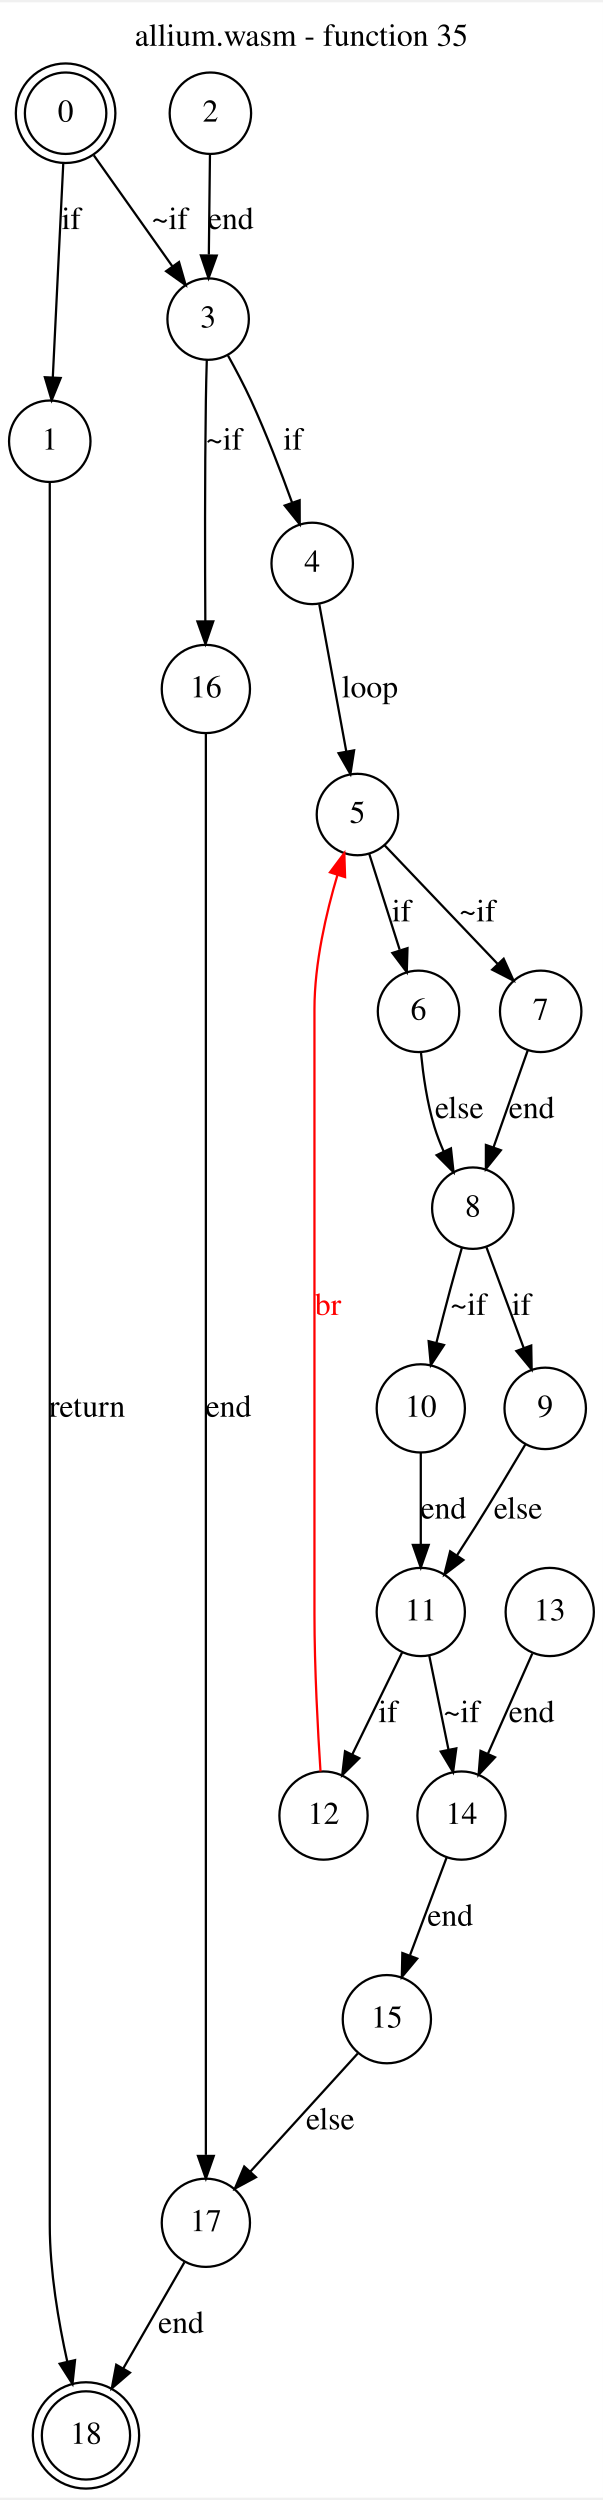
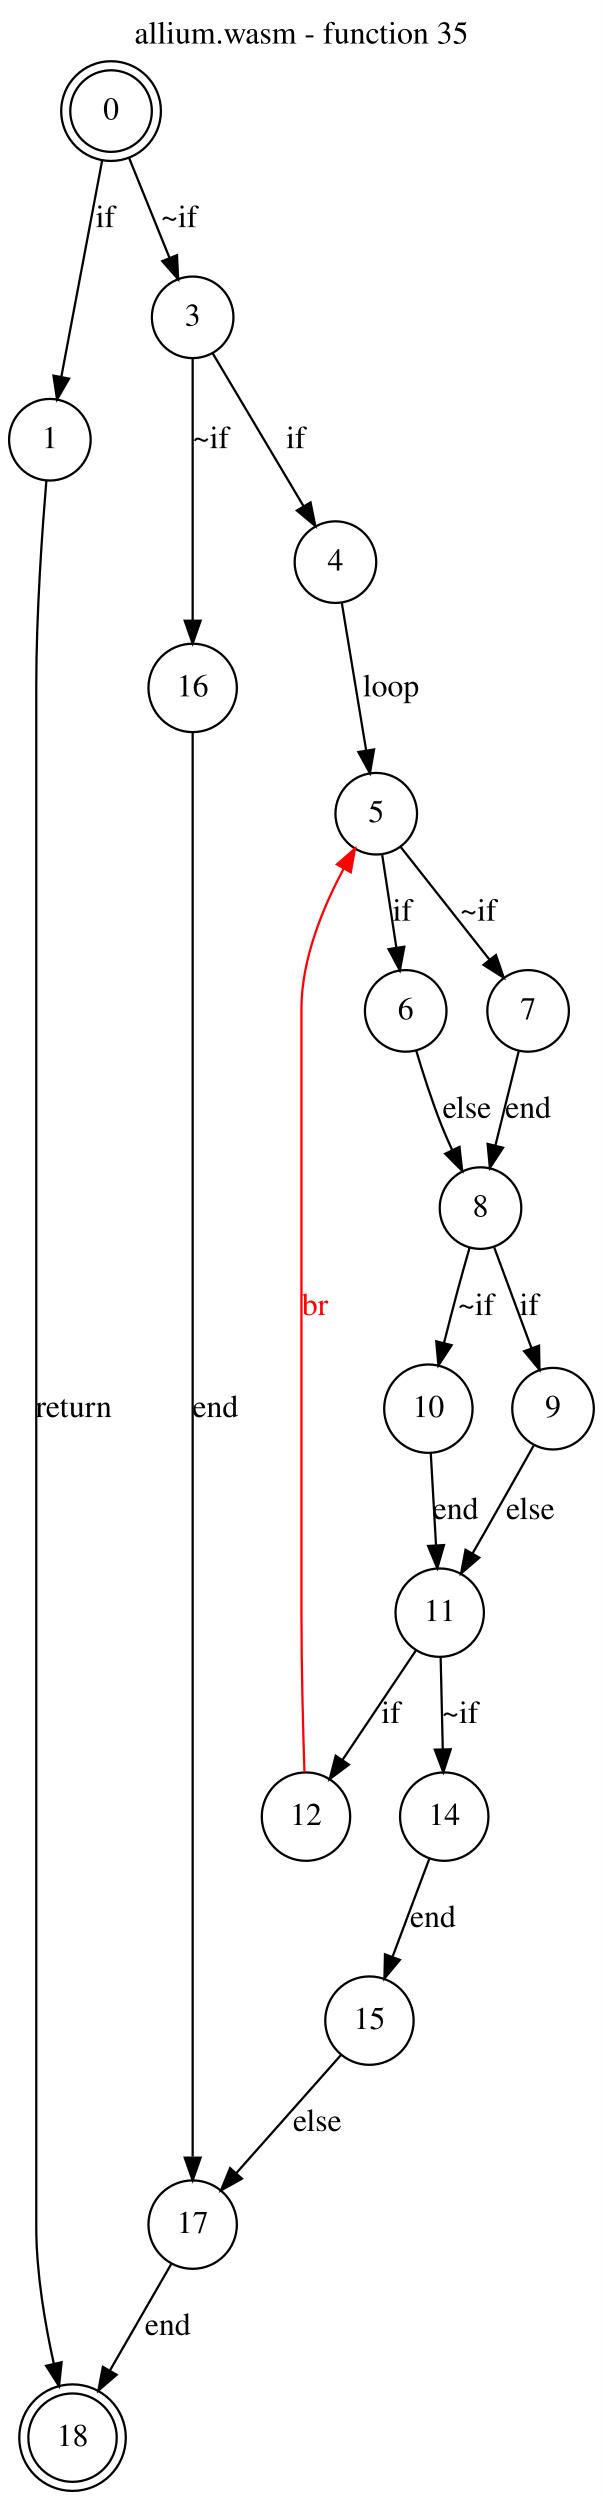
- <svg xmlns="http://www.w3.org/2000/svg" width="266pt" height="1103pt" viewBox="0.00 0.00 266.50 1102.98">
+ <svg xmlns="http://www.w3.org/2000/svg" width="266pt" height="1103pt" viewBox="0.00 0.00 266.00 1102.98">
  <g id="graph0" class="graph" transform="scale(1 1) rotate(0) translate(4 1098.98)">
-     <polygon fill="white" stroke="transparent" points="-4,4 -4,-1098.98 262.5,-1098.98 262.5,4 -4,4" />
-     <text text-anchor="middle" x="129.25" y="-1079.78" font-family="Times,serif" font-size="14.00">allium.wasm - function 35</text>
+     <polygon fill="white" stroke="transparent" points="-4,4 -4,-1098.98 262,-1098.98 262,4 -4,4" />
+     <text text-anchor="middle" x="129" y="-1079.78" font-family="Times,serif" font-size="14.00">allium.wasm - function 35</text>
    <g id="node1" class="node">
-       <ellipse fill="none" stroke="black" cx="25" cy="-1049.98" rx="18" ry="18" />
-       <ellipse fill="none" stroke="black" cx="25" cy="-1049.98" rx="22" ry="22" />
-       <text text-anchor="middle" x="25" y="-1046.28" font-family="Times,serif" font-size="14.00">0</text>
+       <ellipse fill="none" stroke="black" cx="45" cy="-1049.98" rx="18" ry="18" />
+       <ellipse fill="none" stroke="black" cx="45" cy="-1049.98" rx="22" ry="22" />
+       <text text-anchor="middle" x="45" y="-1046.28" font-family="Times,serif" font-size="14.00">0</text>
    </g>
    <g id="node3" class="node">
      <ellipse fill="none" stroke="black" cx="18" cy="-904.98" rx="18" ry="18" />
      <text text-anchor="middle" x="18" y="-901.28" font-family="Times,serif" font-size="14.00">1</text>
    </g>
    <g id="edge1" class="edge">
-       <path fill="none" stroke="black" d="M23.97,-1027.88C22.74,-1002.77 20.68,-960.81 19.34,-933.26" />
-       <polygon fill="black" stroke="black" points="22.82,-932.94 18.84,-923.12 15.83,-933.28 22.82,-932.94" />
-       <text text-anchor="middle" x="27.5" y="-998.78" font-family="Times,serif" font-size="14.00">if</text>
+       <path fill="none" stroke="black" d="M41.07,-1028.18C36.32,-1003.02 28.31,-960.58 23.09,-932.93" />
+       <polygon fill="black" stroke="black" points="26.47,-931.95 21.17,-922.77 19.59,-933.25 26.47,-931.95" />
+       <text text-anchor="middle" x="42.5" y="-998.78" font-family="Times,serif" font-size="14.00">if</text>
    </g>
    <g id="node4" class="node">
-       <ellipse fill="none" stroke="black" cx="88" cy="-958.98" rx="18" ry="18" />
-       <text text-anchor="middle" x="88" y="-955.28" font-family="Times,serif" font-size="14.00">3</text>
+       <ellipse fill="none" stroke="black" cx="81" cy="-958.98" rx="18" ry="18" />
+       <text text-anchor="middle" x="81" y="-955.28" font-family="Times,serif" font-size="14.00">3</text>
    </g>
    <g id="edge2" class="edge">
-       <path fill="none" stroke="black" d="M37.45,-1031.39C47.4,-1017.33 61.42,-997.53 72.17,-982.34" />
-       <polygon fill="black" stroke="black" points="75.14,-984.2 78.06,-974.01 69.43,-980.15 75.14,-984.2" />
-       <text text-anchor="middle" x="71" y="-998.78" font-family="Times,serif" font-size="14.00">~if</text>
+       <path fill="none" stroke="black" d="M52.99,-1029.22C58.22,-1016.28 65.11,-999.25 70.75,-985.32" />
+       <polygon fill="black" stroke="black" points="74.09,-986.4 74.59,-975.82 67.6,-983.78 74.09,-986.4" />
+       <text text-anchor="middle" x="75" y="-998.78" font-family="Times,serif" font-size="14.00">~if</text>
    </g>
    <g id="node2" class="node">
-       <ellipse fill="none" stroke="black" cx="34" cy="-23.5" rx="19.5" ry="19.5" />
-       <ellipse fill="none" stroke="black" cx="34" cy="-23.5" rx="23.5" ry="23.5" />
-       <text text-anchor="middle" x="34" y="-19.8" font-family="Times,serif" font-size="14.00">18</text>
+       <ellipse fill="none" stroke="black" cx="28" cy="-23.5" rx="19.5" ry="19.5" />
+       <ellipse fill="none" stroke="black" cx="28" cy="-23.5" rx="23.5" ry="23.5" />
+       <text text-anchor="middle" x="28" y="-19.8" font-family="Times,serif" font-size="14.00">18</text>
    </g>
    <g id="edge3" class="edge">
-       <path fill="none" stroke="black" d="M18,-886.85C18,-865.63 18,-828.39 18,-796.48 18,-796.48 18,-796.48 18,-116.49 18,-96.17 21.84,-73.68 25.76,-56.03" />
-       <polygon fill="black" stroke="black" points="29.17,-56.78 28.04,-46.25 22.36,-55.19 29.17,-56.78" />
-       <text text-anchor="middle" x="34.5" y="-473.78" font-family="Times,serif" font-size="14.00">return</text>
+       <path fill="none" stroke="black" d="M16.45,-886.86C14.68,-865.67 12,-828.44 12,-796.48 12,-796.48 12,-796.48 12,-116.49 12,-96.17 15.84,-73.68 19.76,-56.03" />
+       <polygon fill="black" stroke="black" points="23.17,-56.78 22.04,-46.25 16.36,-55.19 23.17,-56.78" />
+       <text text-anchor="middle" x="28.5" y="-473.78" font-family="Times,serif" font-size="14.00">return</text>
+     </g>
+     <g id="node5" class="node">
+       <ellipse fill="none" stroke="black" cx="144" cy="-850.98" rx="18" ry="18" />
+       <text text-anchor="middle" x="144" y="-847.28" font-family="Times,serif" font-size="14.00">4</text>
+     </g>
+     <g id="edge4" class="edge">
+       <path fill="none" stroke="black" d="M89.76,-943.24C100.14,-925.77 117.57,-896.44 129.87,-875.76" />
+       <polygon fill="black" stroke="black" points="133.01,-877.32 135.11,-866.93 126.99,-873.74 133.01,-877.32" />
+       <text text-anchor="middle" x="126.5" y="-901.28" font-family="Times,serif" font-size="14.00">if</text>
    </g>
    <g id="node6" class="node">
-       <ellipse fill="none" stroke="black" cx="134" cy="-850.98" rx="18" ry="18" />
-       <text text-anchor="middle" x="134" y="-847.28" font-family="Times,serif" font-size="14.00">4</text>
+       <ellipse fill="none" stroke="black" cx="81" cy="-795.48" rx="19.5" ry="19.5" />
+       <text text-anchor="middle" x="81" y="-791.78" font-family="Times,serif" font-size="14.00">16</text>
    </g>
    <g id="edge5" class="edge">
-       <path fill="none" stroke="black" d="M96.78,-942.87C100.16,-936.78 103.94,-929.64 107,-922.98 113.71,-908.36 120.15,-891.57 125.06,-877.98" />
-       <polygon fill="black" stroke="black" points="128.45,-878.9 128.49,-868.3 121.85,-876.56 128.45,-878.9" />
-       <text text-anchor="middle" x="125.5" y="-901.28" font-family="Times,serif" font-size="14.00">if</text>
+       <path fill="none" stroke="black" d="M81,-940.69C81,-913.08 81,-858.74 81,-825.21" />
+       <polygon fill="black" stroke="black" points="84.5,-825.12 81,-815.12 77.5,-825.12 84.5,-825.12" />
+       <text text-anchor="middle" x="89" y="-901.28" font-family="Times,serif" font-size="14.00">~if</text>
    </g>
    <g id="node7" class="node">
-       <ellipse fill="none" stroke="black" cx="87" cy="-795.48" rx="19.5" ry="19.5" />
-       <text text-anchor="middle" x="87" y="-791.78" font-family="Times,serif" font-size="14.00">16</text>
+       <ellipse fill="none" stroke="black" cx="162" cy="-739.98" rx="18" ry="18" />
+       <text text-anchor="middle" x="162" y="-736.28" font-family="Times,serif" font-size="14.00">5</text>
    </g>
    <g id="edge6" class="edge">
-       <path fill="none" stroke="black" d="M87.41,-940.89C87.24,-935.19 87.08,-928.81 87,-922.98 86.52,-889.54 86.61,-851.13 86.76,-825.49" />
-       <polygon fill="black" stroke="black" points="90.27,-825.36 86.83,-815.34 83.27,-825.31 90.27,-825.36" />
-       <text text-anchor="middle" x="95" y="-901.28" font-family="Times,serif" font-size="14.00">~if</text>
+       <path fill="none" stroke="black" d="M146.81,-832.95C149.69,-815.51 154.21,-788.15 157.57,-767.8" />
+       <polygon fill="black" stroke="black" points="161.03,-768.33 159.21,-757.89 154.12,-767.19 161.03,-768.33" />
+       <text text-anchor="middle" x="168.5" y="-791.78" font-family="Times,serif" font-size="14.00">loop</text>
    </g>
-     <g id="node5" class="node">
-       <ellipse fill="none" stroke="black" cx="89" cy="-1049.98" rx="18" ry="18" />
-       <text text-anchor="middle" x="89" y="-1046.28" font-family="Times,serif" font-size="14.00">2</text>
+     <g id="node17" class="node">
+       <ellipse fill="none" stroke="black" cx="81" cy="-117.49" rx="19.5" ry="19.5" />
+       <text text-anchor="middle" x="81" y="-113.79" font-family="Times,serif" font-size="14.00">17</text>
    </g>
-     <g id="edge4" class="edge">
-       <path fill="none" stroke="black" d="M88.81,-1031.82C88.67,-1019.26 88.47,-1001.96 88.31,-987.48" />
-       <polygon fill="black" stroke="black" points="91.8,-987.04 88.19,-977.08 84.8,-987.12 91.8,-987.04" />
-       <text text-anchor="middle" x="98" y="-998.78" font-family="Times,serif" font-size="14.00">end</text>
+     <g id="edge20" class="edge">
+       <path fill="none" stroke="black" d="M81,-775.88C81,-756.36 81,-724.76 81,-697.48 81,-697.48 81,-697.48 81,-206.49 81,-186.82 81,-164.67 81,-147.51" />
+       <polygon fill="black" stroke="black" points="84.5,-147.04 81,-137.04 77.5,-147.04 84.5,-147.04" />
+       <text text-anchor="middle" x="91" y="-473.78" font-family="Times,serif" font-size="14.00">end</text>
    </g>
    <g id="node8" class="node">
-       <ellipse fill="none" stroke="black" cx="154" cy="-739.98" rx="18" ry="18" />
-       <text text-anchor="middle" x="154" y="-736.28" font-family="Times,serif" font-size="14.00">5</text>
+       <ellipse fill="none" stroke="black" cx="175" cy="-652.98" rx="18" ry="18" />
+       <text text-anchor="middle" x="175" y="-649.28" font-family="Times,serif" font-size="14.00">6</text>
    </g>
    <g id="edge7" class="edge">
-       <path fill="none" stroke="black" d="M137.12,-832.95C140.32,-815.51 145.34,-788.15 149.08,-767.8" />
-       <polygon fill="black" stroke="black" points="152.53,-768.36 150.9,-757.89 145.65,-767.09 152.53,-768.36" />
-       <text text-anchor="middle" x="159.5" y="-791.78" font-family="Times,serif" font-size="14.00">loop</text>
-     </g>
-     <g id="node19" class="node">
-       <ellipse fill="none" stroke="black" cx="87" cy="-117.49" rx="19.5" ry="19.5" />
-       <text text-anchor="middle" x="87" y="-113.79" font-family="Times,serif" font-size="14.00">17</text>
-     </g>
-     <g id="edge22" class="edge">
-       <path fill="none" stroke="black" d="M87,-775.88C87,-756.36 87,-724.76 87,-697.48 87,-697.48 87,-697.48 87,-206.49 87,-186.82 87,-164.67 87,-147.51" />
-       <polygon fill="black" stroke="black" points="90.5,-147.04 87,-137.04 83.5,-147.04 90.5,-147.04" />
-       <text text-anchor="middle" x="97" y="-473.78" font-family="Times,serif" font-size="14.00">end</text>
+       <path fill="none" stroke="black" d="M164.63,-721.78C166.42,-710.07 168.83,-694.32 170.87,-680.95" />
+       <polygon fill="black" stroke="black" points="174.37,-681.28 172.42,-670.86 167.45,-680.22 174.37,-681.28" />
+       <text text-anchor="middle" x="173.5" y="-692.78" font-family="Times,serif" font-size="14.00">if</text>
    </g>
    <g id="node9" class="node">
-       <ellipse fill="none" stroke="black" cx="181" cy="-652.98" rx="18" ry="18" />
-       <text text-anchor="middle" x="181" y="-649.28" font-family="Times,serif" font-size="14.00">6</text>
+       <ellipse fill="none" stroke="black" cx="229" cy="-652.98" rx="18" ry="18" />
+       <text text-anchor="middle" x="229" y="-649.28" font-family="Times,serif" font-size="14.00">7</text>
    </g>
    <g id="edge8" class="edge">
-       <path fill="none" stroke="black" d="M159.21,-722.59C163.02,-710.6 168.26,-694.07 172.66,-680.25" />
-       <polygon fill="black" stroke="black" points="176.12,-680.91 175.81,-670.32 169.45,-678.79 176.12,-680.91" />
-       <text text-anchor="middle" x="173.5" y="-692.78" font-family="Times,serif" font-size="14.00">if</text>
+       <path fill="none" stroke="black" d="M172.76,-725.32C183.31,-711.94 199.56,-691.33 211.88,-675.7" />
+       <polygon fill="black" stroke="black" points="214.82,-677.62 218.26,-667.6 209.32,-673.29 214.82,-677.62" />
+       <text text-anchor="middle" x="207" y="-692.78" font-family="Times,serif" font-size="14.00">~if</text>
    </g>
    <g id="node10" class="node">
-       <ellipse fill="none" stroke="black" cx="235" cy="-652.98" rx="18" ry="18" />
-       <text text-anchor="middle" x="235" y="-649.28" font-family="Times,serif" font-size="14.00">7</text>
+       <ellipse fill="none" stroke="black" cx="208" cy="-565.98" rx="18" ry="18" />
+       <text text-anchor="middle" x="208" y="-562.28" font-family="Times,serif" font-size="14.00">8</text>
    </g>
    <g id="edge9" class="edge">
-       <path fill="none" stroke="black" d="M165.95,-726.44C179.11,-712.63 200.46,-690.23 215.93,-673.99" />
-       <polygon fill="black" stroke="black" points="218.63,-676.23 223,-666.57 213.57,-671.4 218.63,-676.23" />
-       <text text-anchor="middle" x="207" y="-692.78" font-family="Times,serif" font-size="14.00">~if</text>
+       <path fill="none" stroke="black" d="M179.61,-635.56C182.54,-625.7 186.59,-612.98 191,-601.98 192.35,-598.62 193.88,-595.13 195.45,-591.71" />
+       <polygon fill="black" stroke="black" points="198.73,-592.98 199.9,-582.45 192.42,-589.94 198.73,-592.98" />
+       <text text-anchor="middle" x="202" y="-605.78" font-family="Times,serif" font-size="14.00">else</text>
+     </g>
+     <g id="edge10" class="edge">
+       <path fill="none" stroke="black" d="M224.85,-635.19C221.92,-623.31 217.92,-607.15 214.56,-593.54" />
+       <polygon fill="black" stroke="black" points="217.94,-592.61 212.14,-583.74 211.14,-594.29 217.94,-592.61" />
+       <text text-anchor="middle" x="229" y="-605.78" font-family="Times,serif" font-size="14.00">end</text>
    </g>
    <g id="node11" class="node">
-       <ellipse fill="none" stroke="black" cx="205" cy="-565.98" rx="18" ry="18" />
-       <text text-anchor="middle" x="205" y="-562.28" font-family="Times,serif" font-size="14.00">8</text>
-     </g>
-     <g id="edge10" class="edge">
-       <path fill="none" stroke="black" d="M182.09,-634.57C183.04,-624.82 184.78,-612.54 188,-601.98 189.11,-598.34 190.55,-594.61 192.13,-591" />
-       <polygon fill="black" stroke="black" points="195.33,-592.42 196.48,-581.89 189.01,-589.41 195.33,-592.42" />
-       <text text-anchor="middle" x="199" y="-605.78" font-family="Times,serif" font-size="14.00">else</text>
+       <ellipse fill="none" stroke="black" cx="240" cy="-477.48" rx="18" ry="18" />
+       <text text-anchor="middle" x="240" y="-473.78" font-family="Times,serif" font-size="14.00">9</text>
    </g>
    <g id="edge11" class="edge">
-       <path fill="none" stroke="black" d="M229.22,-635.59C224.94,-623.48 219.04,-606.75 214.13,-592.84" />
-       <polygon fill="black" stroke="black" points="217.4,-591.58 210.77,-583.32 210.79,-593.91 217.4,-591.58" />
-       <text text-anchor="middle" x="231" y="-605.78" font-family="Times,serif" font-size="14.00">end</text>
+       <path fill="none" stroke="black" d="M214.02,-548.71C218.67,-536.14 225.19,-518.52 230.53,-504.07" />
+       <polygon fill="black" stroke="black" points="233.82,-505.27 234.01,-494.68 227.26,-502.84 233.82,-505.27" />
+       <text text-anchor="middle" x="229.5" y="-518.78" font-family="Times,serif" font-size="14.00">if</text>
    </g>
    <g id="node12" class="node">
-       <ellipse fill="none" stroke="black" cx="237" cy="-477.48" rx="18" ry="18" />
-       <text text-anchor="middle" x="237" y="-473.78" font-family="Times,serif" font-size="14.00">9</text>
+       <ellipse fill="none" stroke="black" cx="185" cy="-477.48" rx="19.5" ry="19.5" />
+       <text text-anchor="middle" x="185" y="-473.78" font-family="Times,serif" font-size="14.00">10</text>
    </g>
    <g id="edge12" class="edge">
-       <path fill="none" stroke="black" d="M211.02,-548.71C215.67,-536.14 222.19,-518.52 227.53,-504.07" />
-       <polygon fill="black" stroke="black" points="230.82,-505.27 231.01,-494.68 224.26,-502.84 230.82,-505.27" />
-       <text text-anchor="middle" x="226.5" y="-518.78" font-family="Times,serif" font-size="14.00">if</text>
+       <path fill="none" stroke="black" d="M203.21,-548.63C201.53,-542.76 199.64,-536.08 198,-529.98 195.96,-522.39 193.83,-514.14 191.91,-506.52" />
+       <polygon fill="black" stroke="black" points="195.26,-505.48 189.44,-496.63 188.47,-507.18 195.26,-505.48" />
+       <text text-anchor="middle" x="206" y="-518.78" font-family="Times,serif" font-size="14.00">~if</text>
    </g>
    <g id="node13" class="node">
-       <ellipse fill="none" stroke="black" cx="182" cy="-477.48" rx="19.5" ry="19.5" />
-       <text text-anchor="middle" x="182" y="-473.78" font-family="Times,serif" font-size="14.00">10</text>
+       <ellipse fill="none" stroke="black" cx="190" cy="-387.48" rx="19.5" ry="19.5" />
+       <text text-anchor="middle" x="190" y="-383.78" font-family="Times,serif" font-size="14.00">11</text>
    </g>
    <g id="edge13" class="edge">
-       <path fill="none" stroke="black" d="M200.21,-548.63C198.53,-542.76 196.64,-536.08 195,-529.98 192.96,-522.39 190.83,-514.14 188.91,-506.52" />
-       <polygon fill="black" stroke="black" points="192.26,-505.48 186.44,-496.63 185.47,-507.18 192.26,-505.48" />
-       <text text-anchor="middle" x="203" y="-518.78" font-family="Times,serif" font-size="14.00">~if</text>
+       <path fill="none" stroke="black" d="M231.41,-461.14C225.66,-450.89 217.9,-437.11 211,-424.98 208.88,-421.27 206.64,-417.34 204.43,-413.5" />
+       <polygon fill="black" stroke="black" points="207.46,-411.74 199.44,-404.82 201.39,-415.23 207.46,-411.74" />
+       <text text-anchor="middle" x="230" y="-428.78" font-family="Times,serif" font-size="14.00">else</text>
+     </g>
+     <g id="edge14" class="edge">
+       <path fill="none" stroke="black" d="M186.06,-457.82C186.73,-446.04 187.61,-430.57 188.37,-417.24" />
+       <polygon fill="black" stroke="black" points="191.87,-417.3 188.94,-407.12 184.88,-416.9 191.87,-417.3" />
+       <text text-anchor="middle" x="197" y="-428.78" font-family="Times,serif" font-size="14.00">end</text>
    </g>
    <g id="node14" class="node">
-       <ellipse fill="none" stroke="black" cx="182" cy="-387.48" rx="19.5" ry="19.5" />
-       <text text-anchor="middle" x="182" y="-383.78" font-family="Times,serif" font-size="14.00">11</text>
-     </g>
-     <g id="edge14" class="edge">
-       <path fill="none" stroke="black" d="M228.2,-461.51C222.08,-451.18 213.67,-437.17 206,-424.98 203.48,-420.98 200.76,-416.75 198.09,-412.66" />
-       <polygon fill="black" stroke="black" points="200.83,-410.46 192.42,-404.03 194.98,-414.3 200.83,-410.46" />
-       <text text-anchor="middle" x="225" y="-428.78" font-family="Times,serif" font-size="14.00">else</text>
+       <ellipse fill="none" stroke="black" cx="131" cy="-297.49" rx="19.5" ry="19.5" />
+       <text text-anchor="middle" x="131" y="-293.79" font-family="Times,serif" font-size="14.00">12</text>
    </g>
    <g id="edge15" class="edge">
-       <path fill="none" stroke="black" d="M182,-457.82C182,-446.04 182,-430.57 182,-417.24" />
-       <polygon fill="black" stroke="black" points="185.5,-417.12 182,-407.12 178.5,-417.12 185.5,-417.12" />
-       <text text-anchor="middle" x="192" y="-428.78" font-family="Times,serif" font-size="14.00">end</text>
+       <path fill="none" stroke="black" d="M179.45,-370.75C170.47,-357.36 157.44,-337.92 147.15,-322.57" />
+       <polygon fill="black" stroke="black" points="149.93,-320.44 141.46,-314.08 144.12,-324.34 149.93,-320.44" />
+       <text text-anchor="middle" x="168.5" y="-338.79" font-family="Times,serif" font-size="14.00">if</text>
    </g>
    <g id="node15" class="node">
-       <ellipse fill="none" stroke="black" cx="139" cy="-297.49" rx="19.5" ry="19.5" />
-       <text text-anchor="middle" x="139" y="-293.79" font-family="Times,serif" font-size="14.00">12</text>
+       <ellipse fill="none" stroke="black" cx="192" cy="-297.49" rx="19.5" ry="19.5" />
+       <text text-anchor="middle" x="192" y="-293.79" font-family="Times,serif" font-size="14.00">14</text>
    </g>
    <g id="edge16" class="edge">
-       <path fill="none" stroke="black" d="M173.71,-369.52C167.46,-356.74 158.79,-338.98 151.67,-324.42" />
-       <polygon fill="black" stroke="black" points="154.8,-322.85 147.27,-315.4 148.51,-325.92 154.8,-322.85" />
-       <text text-anchor="middle" x="167.5" y="-338.79" font-family="Times,serif" font-size="14.00">if</text>
+       <path fill="none" stroke="black" d="M190.42,-367.82C190.69,-356.04 191.04,-340.58 191.35,-327.25" />
+       <polygon fill="black" stroke="black" points="194.85,-327.2 191.58,-317.12 187.85,-327.04 194.85,-327.2" />
+       <text text-anchor="middle" x="199" y="-338.79" font-family="Times,serif" font-size="14.00">~if</text>
+     </g>
+     <g id="edge17" class="edge">
+       <path fill="none" stroke="red" d="M130.33,-317.03C129.75,-334.83 129,-362.49 129,-386.48 129,-653.98 129,-653.98 129,-653.98 129,-675.95 138.7,-699.07 147.58,-715.65" />
+       <polygon fill="red" stroke="red" points="144.66,-717.61 152.63,-724.59 150.76,-714.16 144.66,-717.61" />
+       <text text-anchor="middle" x="135" y="-518.78" font-family="Times,serif" font-size="14.00" fill="red">br</text>
    </g>
    <g id="node16" class="node">
-       <ellipse fill="none" stroke="black" cx="200" cy="-297.49" rx="19.5" ry="19.5" />
-       <text text-anchor="middle" x="200" y="-293.79" font-family="Times,serif" font-size="14.00">14</text>
-     </g>
-     <g id="edge17" class="edge">
-       <path fill="none" stroke="black" d="M185.73,-368.25C188.19,-356.22 191.47,-340.21 194.26,-326.57" />
-       <polygon fill="black" stroke="black" points="197.7,-327.2 196.28,-316.7 190.84,-325.79 197.7,-327.2" />
-       <text text-anchor="middle" x="200" y="-338.79" font-family="Times,serif" font-size="14.00">~if</text>
+       <ellipse fill="none" stroke="black" cx="159" cy="-207.49" rx="19.5" ry="19.5" />
+       <text text-anchor="middle" x="159" y="-203.79" font-family="Times,serif" font-size="14.00">15</text>
    </g>
    <g id="edge18" class="edge">
-       <path fill="none" stroke="red" d="M137.67,-317.02C136.5,-334.82 135,-362.47 135,-386.48 135,-653.98 135,-653.98 135,-653.98 135,-674.27 140.22,-696.63 145.18,-713.33" />
-       <polygon fill="red" stroke="red" points="141.86,-714.43 148.2,-722.92 148.54,-712.33 141.86,-714.43" />
-       <text text-anchor="middle" x="141" y="-518.78" font-family="Times,serif" font-size="14.00" fill="red">br</text>
-     </g>
-     <g id="node18" class="node">
-       <ellipse fill="none" stroke="black" cx="167" cy="-207.49" rx="19.5" ry="19.5" />
-       <text text-anchor="middle" x="167" y="-203.79" font-family="Times,serif" font-size="14.00">15</text>
-     </g>
-     <g id="edge20" class="edge">
-       <path fill="none" stroke="black" d="M193.48,-279.1C188.86,-266.77 182.55,-249.97 177.26,-235.85" />
-       <polygon fill="black" stroke="black" points="180.41,-234.28 173.62,-226.14 173.85,-236.73 180.41,-234.28" />
-       <text text-anchor="middle" x="195" y="-248.79" font-family="Times,serif" font-size="14.00">end</text>
-     </g>
-     <g id="node17" class="node">
-       <ellipse fill="none" stroke="black" cx="239" cy="-387.48" rx="19.5" ry="19.5" />
-       <text text-anchor="middle" x="239" y="-383.78" font-family="Times,serif" font-size="14.00">13</text>
+       <path fill="none" stroke="black" d="M185.48,-279.1C180.86,-266.77 174.55,-249.97 169.26,-235.85" />
+       <polygon fill="black" stroke="black" points="172.41,-234.28 165.62,-226.14 165.85,-236.73 172.41,-234.28" />
+       <text text-anchor="middle" x="187" y="-248.79" font-family="Times,serif" font-size="14.00">end</text>
    </g>
    <g id="edge19" class="edge">
-       <path fill="none" stroke="black" d="M231.29,-369.1C225.7,-356.48 218.04,-339.19 211.7,-324.88" />
-       <polygon fill="black" stroke="black" points="214.81,-323.26 207.56,-315.54 208.41,-326.1 214.81,-323.26" />
-       <text text-anchor="middle" x="231" y="-338.79" font-family="Times,serif" font-size="14.00">end</text>
+       <path fill="none" stroke="black" d="M146.47,-192.35C133.96,-178.24 114.57,-156.37 100.14,-140.08" />
+       <polygon fill="black" stroke="black" points="102.75,-137.76 93.5,-132.6 97.52,-142.4 102.75,-137.76" />
+       <text text-anchor="middle" x="136" y="-158.79" font-family="Times,serif" font-size="14.00">else</text>
    </g>
    <g id="edge21" class="edge">
-       <path fill="none" stroke="black" d="M154.15,-192.35C141.32,-178.24 121.43,-156.37 106.63,-140.08" />
-       <polygon fill="black" stroke="black" points="109.14,-137.64 99.82,-132.6 103.96,-142.35 109.14,-137.64" />
-       <text text-anchor="middle" x="142" y="-158.79" font-family="Times,serif" font-size="14.00">else</text>
-     </g>
-     <g id="edge23" class="edge">
-       <path fill="none" stroke="black" d="M77.52,-100.05C70.01,-87 59.32,-68.45 50.42,-53" />
-       <polygon fill="black" stroke="black" points="53.45,-51.24 45.42,-44.32 47.38,-54.74 53.45,-51.24" />
-       <text text-anchor="middle" x="76" y="-68.8" font-family="Times,serif" font-size="14.00">end</text>
+       <path fill="none" stroke="black" d="M71.52,-100.05C64.01,-87 53.32,-68.45 44.42,-53" />
+       <polygon fill="black" stroke="black" points="47.45,-51.24 39.42,-44.32 41.38,-54.74 47.45,-51.24" />
+       <text text-anchor="middle" x="70" y="-68.8" font-family="Times,serif" font-size="14.00">end</text>
    </g>
  </g>
</svg>
